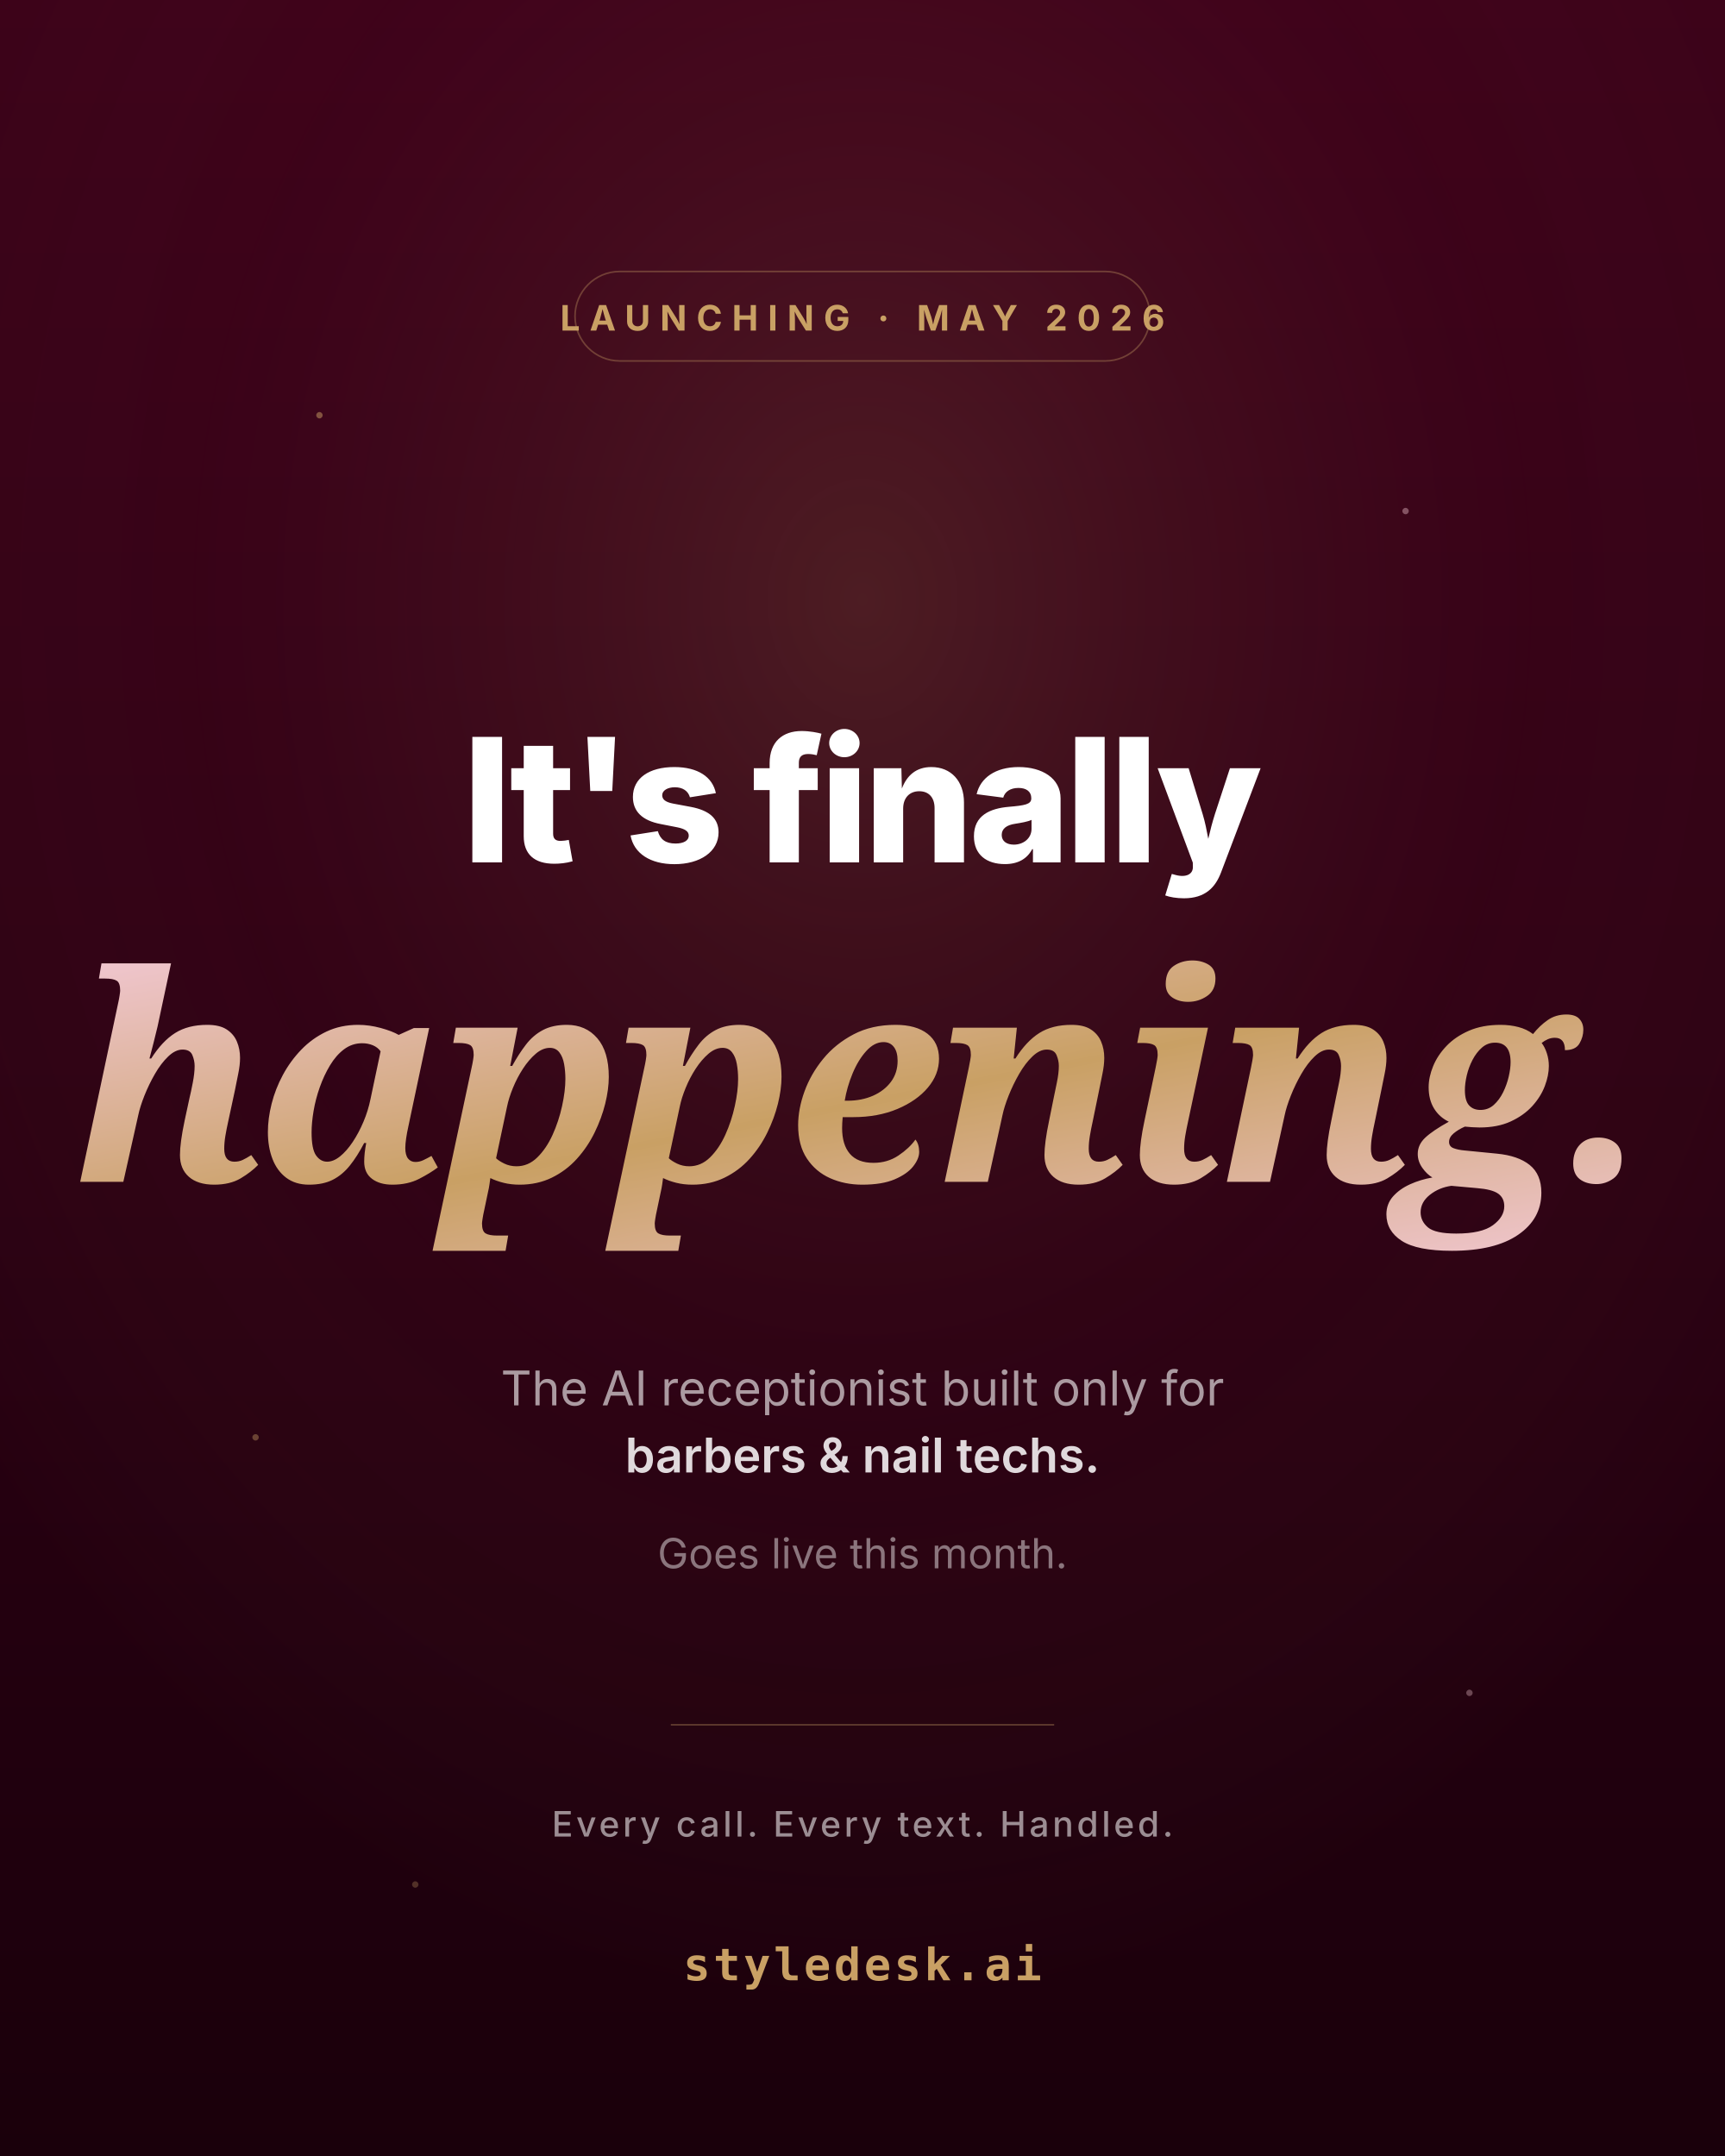
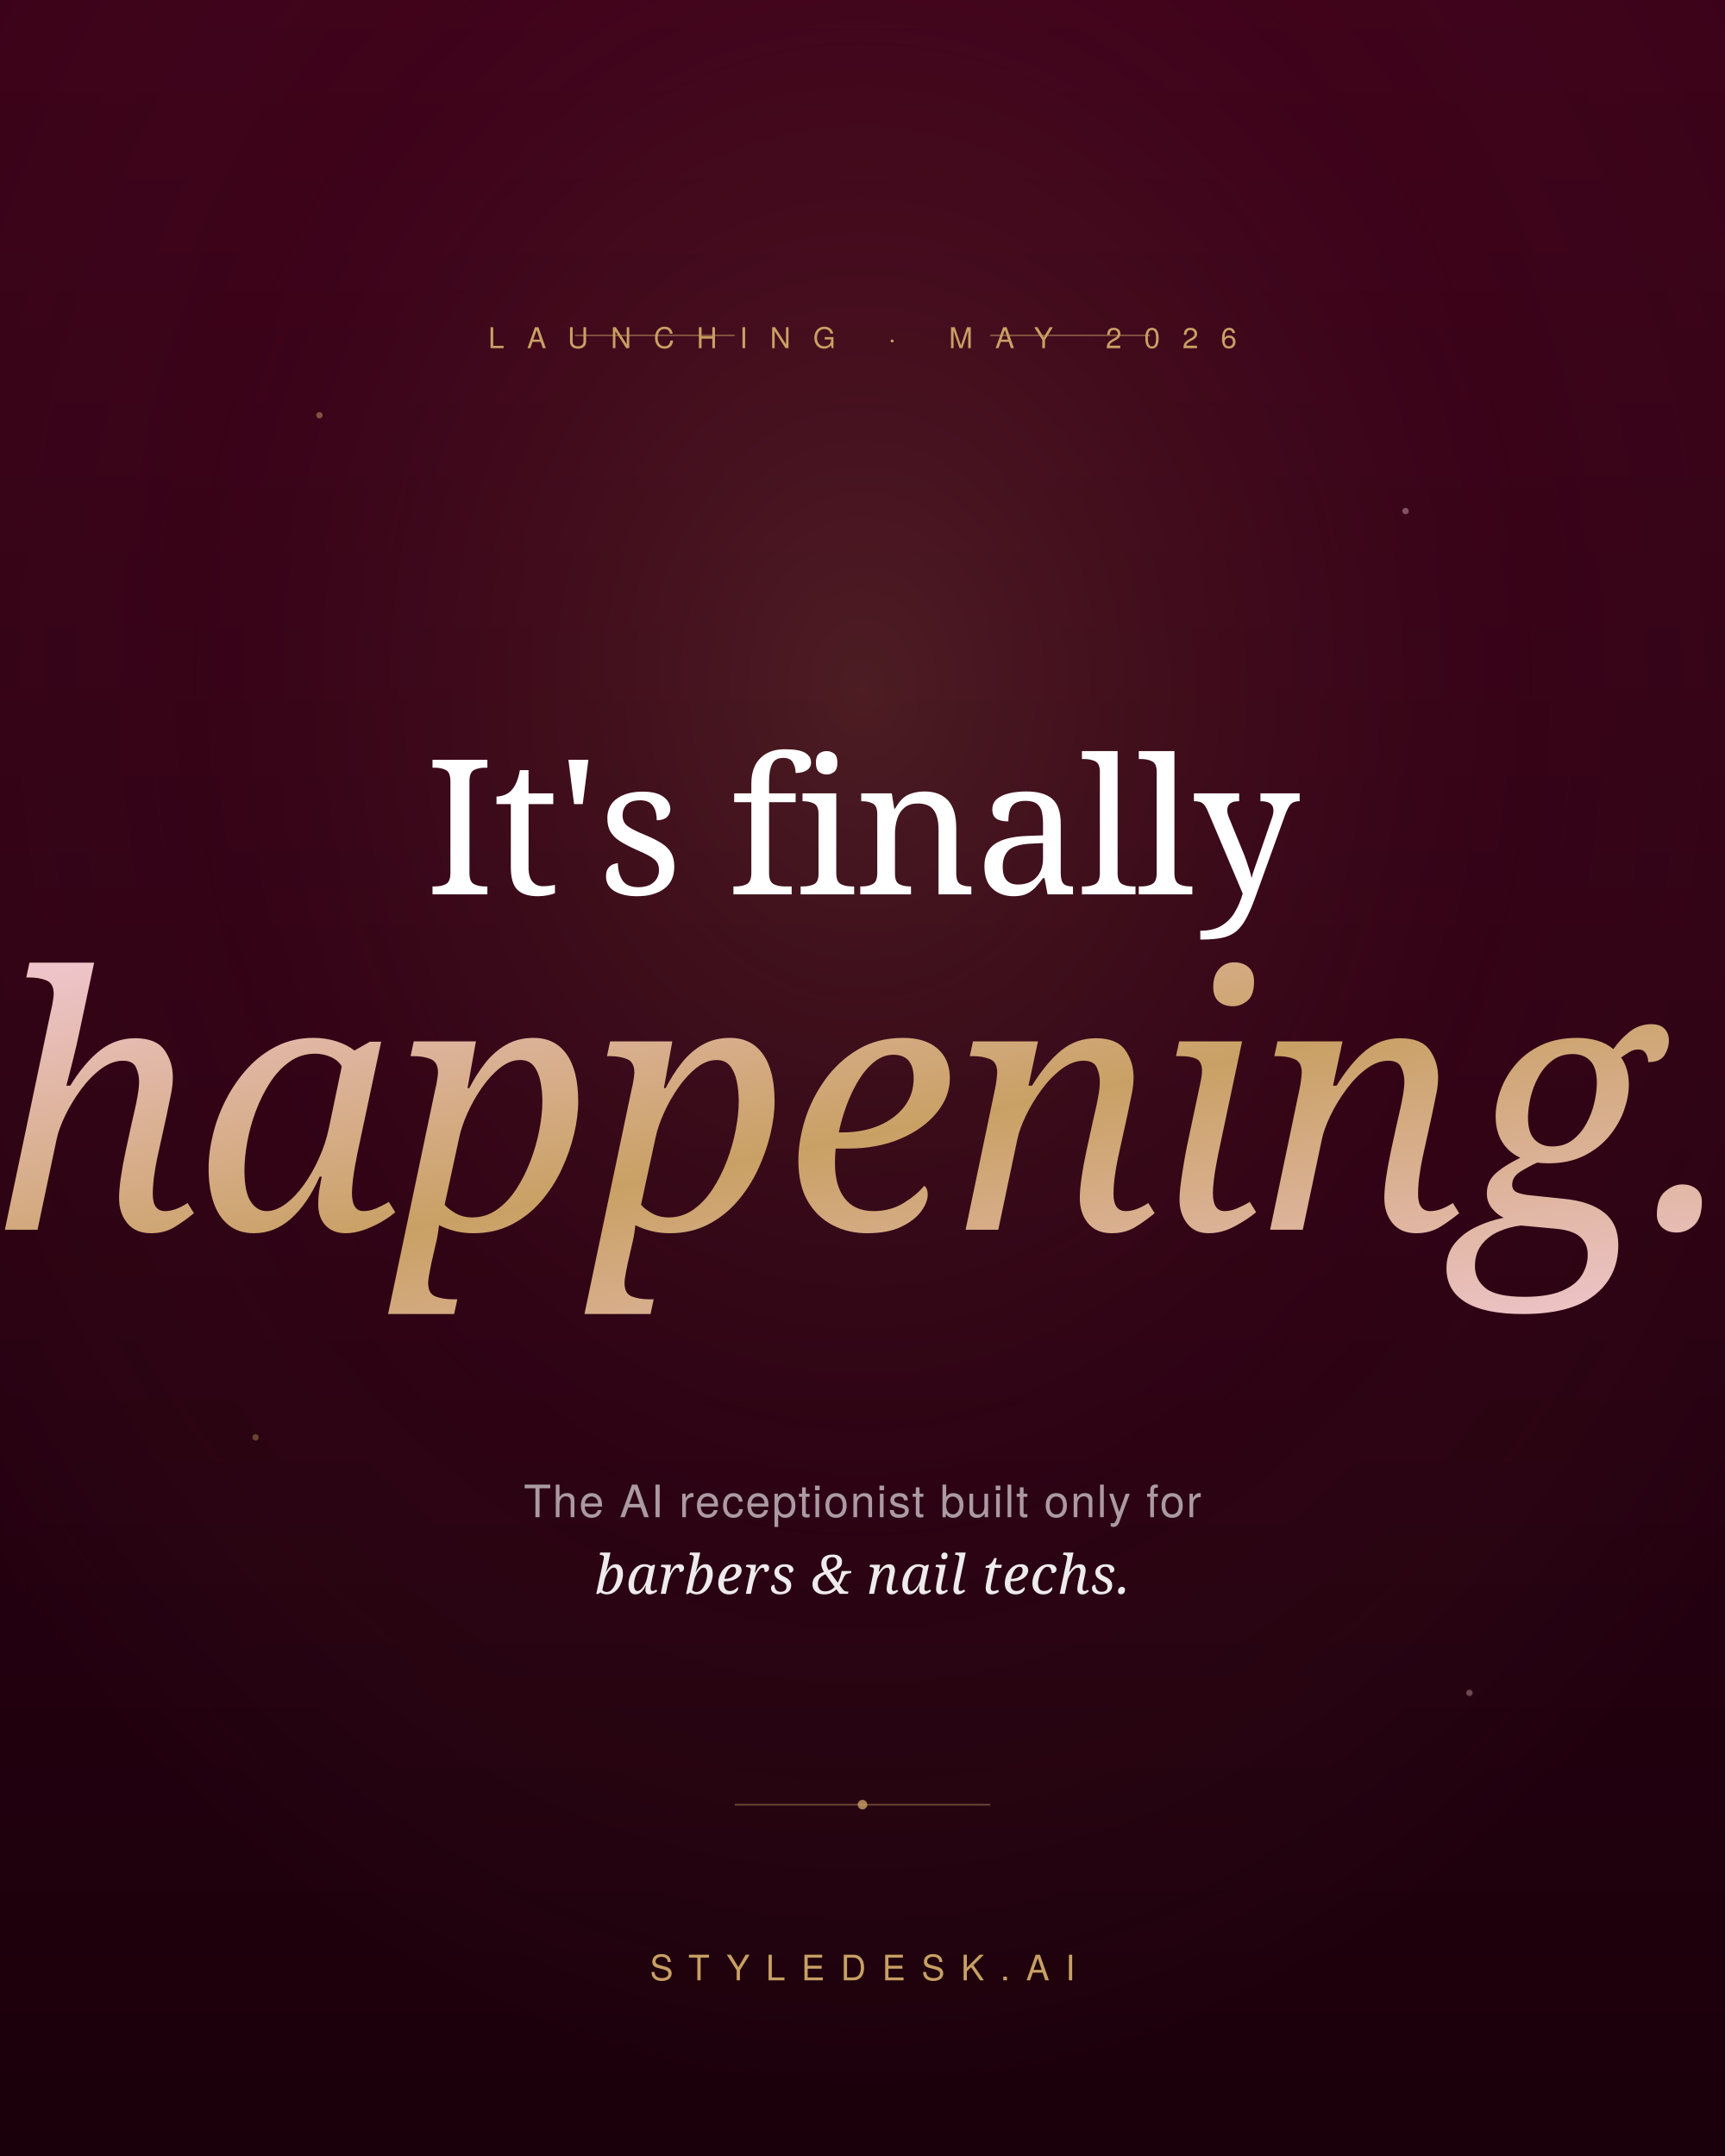
<svg xmlns="http://www.w3.org/2000/svg" viewBox="0 0 1080 1350" width="1080" height="1350" role="img" aria-label="StyleDesk launches May 2026">
  <defs>
    <linearGradient id="bg" x1="0" y1="0" x2="0" y2="1">
      <stop offset="0%" stop-color="#3a0018" />
      <stop offset="55%" stop-color="#2a0012" />
      <stop offset="100%" stop-color="#1a000b" />
    </linearGradient>
    <linearGradient id="gold" x1="0" y1="0" x2="1" y2="1">
      <stop offset="0%" stop-color="#f0c6cf" />
      <stop offset="50%" stop-color="#c9a064" />
      <stop offset="100%" stop-color="#f0c6cf" />
    </linearGradient>
-     <radialGradient id="glow" cx="50%" cy="28%" r="65%">
+     <radialGradient id="glow" cx="50%" cy="32%" r="65%">
      <stop offset="0%" stop-color="#c9a064" stop-opacity="0.18" />
      <stop offset="60%" stop-color="#7c1f36" stop-opacity="0.08" />
      <stop offset="100%" stop-color="#c9a064" stop-opacity="0" />
    </radialGradient>
  </defs>
  <rect width="1080" height="1350" fill="url(#bg)" />
  <rect width="1080" height="1350" fill="url(#glow)" />
-   <rect x="360" y="170" width="360" height="56" rx="28" fill="none" stroke="#c9a064" stroke-opacity="0.35" />
-   <text x="540" y="207" font-family="'Inter', system-ui, sans-serif" font-size="22" font-weight="700" letter-spacing="6" fill="#c9a064" text-anchor="middle">LAUNCHING · MAY 2026</text>
-   <text x="540" y="540" font-family="'Inter', system-ui, sans-serif" font-size="108" font-weight="800" fill="#ffffff" text-anchor="middle" letter-spacing="-3">It's finally</text>
-   <text x="540" y="740" font-family="Georgia, 'Playfair Display', serif" font-style="italic" font-size="180" font-weight="700" fill="url(#gold)" text-anchor="middle" letter-spacing="-4">happening.</text>
-   <text x="540" y="880" font-family="'Inter', system-ui, sans-serif" font-size="30" font-weight="400" fill="#ffffff" fill-opacity="0.6" text-anchor="middle">The AI receptionist built only for</text>
-   <text x="540" y="922" font-family="'Inter', system-ui, sans-serif" font-size="30" font-weight="600" fill="#ffffff" fill-opacity="0.85" text-anchor="middle">barbers &amp; nail techs.</text>
-   <text x="540" y="982" font-family="'Inter', system-ui, sans-serif" font-size="26" font-weight="400" fill="#ffffff" fill-opacity="0.45" text-anchor="middle">Goes live this month.</text>
-   <line x1="420" y1="1080" x2="660" y2="1080" stroke="#c9a064" stroke-opacity="0.35" stroke-width="1" />
-   <text x="540" y="1150" font-family="'Inter', system-ui, sans-serif" font-size="22" font-weight="500" fill="#ffffff" fill-opacity="0.55" text-anchor="middle" letter-spacing="2">Every call. Every text. Handled.</text>
-   <text x="540" y="1240" font-family="'DM Mono', ui-monospace, monospace" font-size="28" font-weight="600" fill="#c9a064" text-anchor="middle" letter-spacing="2">styledesk.ai</text>
+   <line x1="360" y1="210" x2="460" y2="210" stroke="#c9a064" stroke-opacity="0.5" />
+   <text x="540" y="218" font-family="'Futura', 'Avenir Next', 'Century Gothic', 'Helvetica Neue', sans-serif" font-size="18" font-weight="300" letter-spacing="14" fill="#c9a064" text-anchor="middle">LAUNCHING  ·  MAY  2026</text>
+   <line x1="620" y1="210" x2="720" y2="210" stroke="#c9a064" stroke-opacity="0.5" />
+   <text x="540" y="560" font-family="'Didot', 'Bodoni Moda', 'Bodoni 72', 'Playfair Display', Georgia, serif" font-size="118" font-weight="300" fill="#ffffff" text-anchor="middle" letter-spacing="-1">It's finally</text>
+   <text x="540" y="770" font-family="'Didot', 'Bodoni Moda', 'Bodoni 72', 'Playfair Display', Georgia, serif" font-style="italic" font-size="220" font-weight="400" fill="url(#gold)" text-anchor="middle" letter-spacing="-4">happening.</text>
+   <text x="540" y="950" font-family="'Futura', 'Avenir Next', 'Helvetica Neue', sans-serif" font-size="28" font-weight="300" fill="#ffffff" fill-opacity="0.6" text-anchor="middle" letter-spacing="1">The AI receptionist built only for</text>
+   <text x="540" y="998" font-family="'Didot', 'Bodoni Moda', 'Playfair Display', Georgia, serif" font-style="italic" font-size="34" font-weight="400" fill="#ffffff" fill-opacity="0.92" text-anchor="middle" letter-spacing="0.5">barbers &amp; nail techs.</text>
+   <line x1="460" y1="1130" x2="540" y2="1130" stroke="#c9a064" stroke-opacity="0.45" />
+   <circle cx="540" cy="1130" r="3" fill="#c9a064" fill-opacity="0.8" />
+   <line x1="540" y1="1130" x2="620" y2="1130" stroke="#c9a064" stroke-opacity="0.45" />
+   <text x="540" y="1240" font-family="'Futura', 'Avenir Next', 'Century Gothic', 'Helvetica Neue', sans-serif" font-size="22" font-weight="400" fill="#c9a064" text-anchor="middle" letter-spacing="10">STYLEDESK.AI</text>
  <circle cx="200" cy="260" r="2" fill="#c9a064" fill-opacity="0.5" />
  <circle cx="880" cy="320" r="2" fill="#f0c6cf" fill-opacity="0.4" />
  <circle cx="160" cy="900" r="2" fill="#c9a064" fill-opacity="0.4" />
  <circle cx="920" cy="1060" r="2" fill="#f0c6cf" fill-opacity="0.35" />
-   <circle cx="260" cy="1180" r="2" fill="#c9a064" fill-opacity="0.3" />
</svg>
